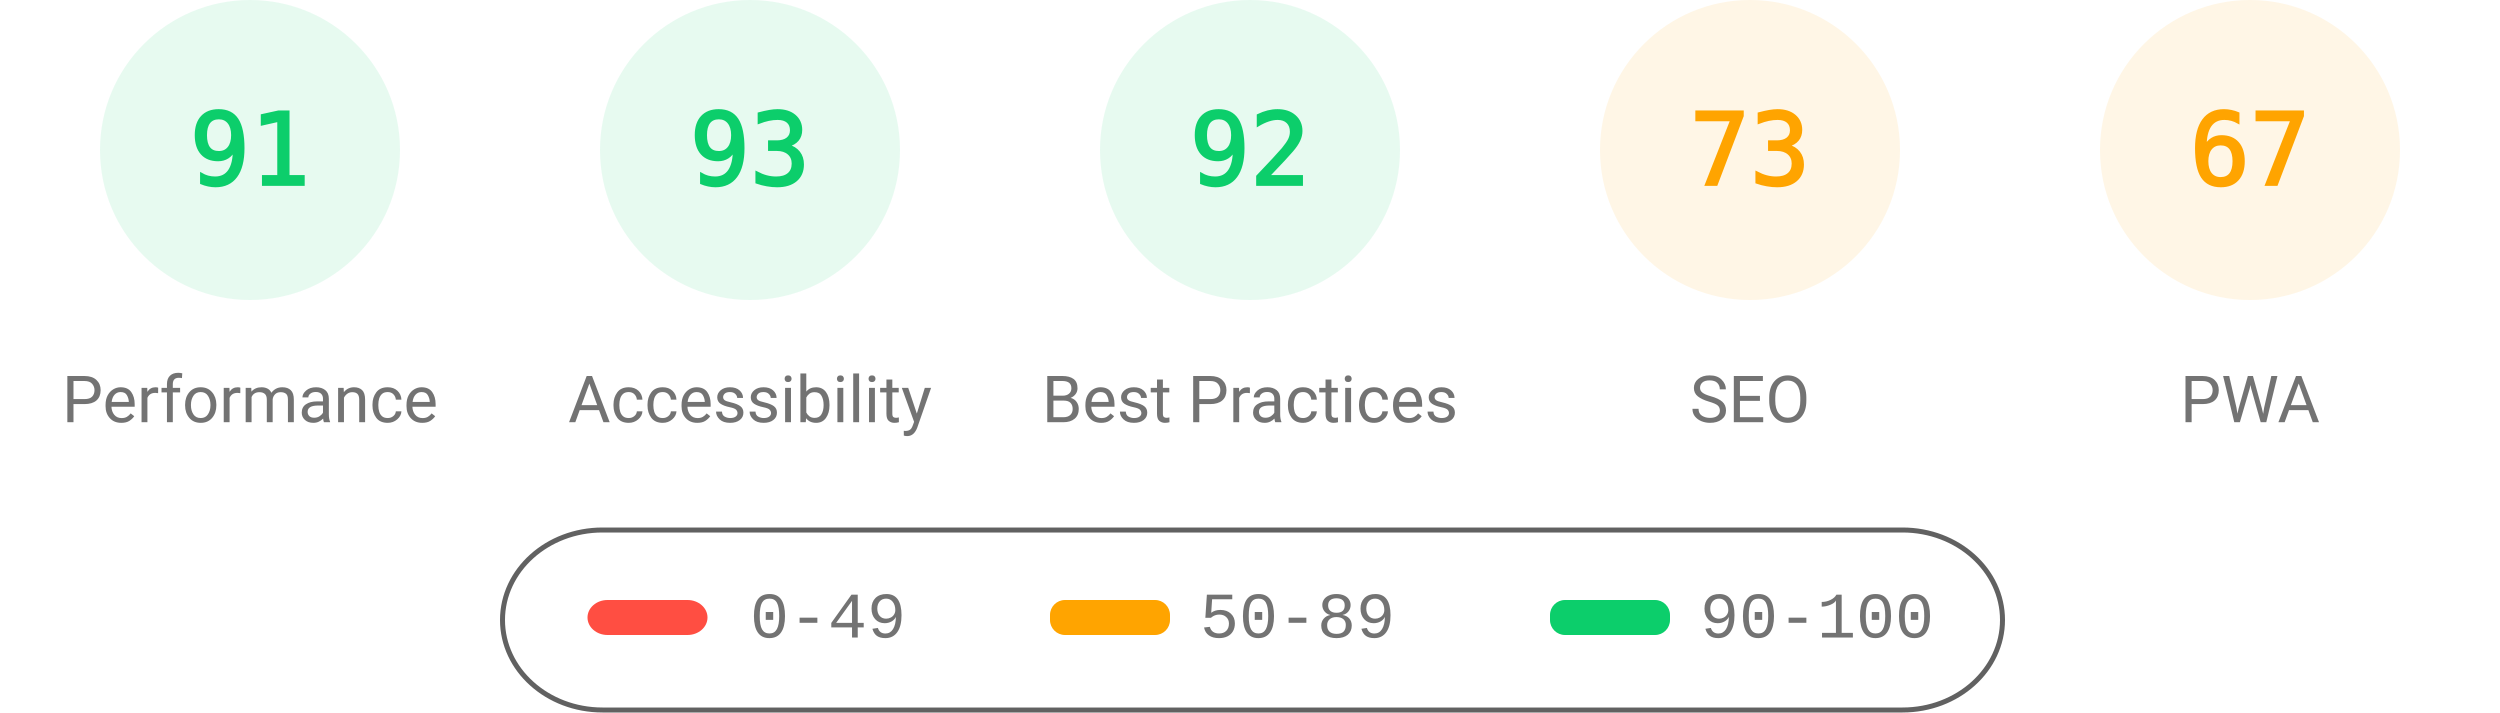
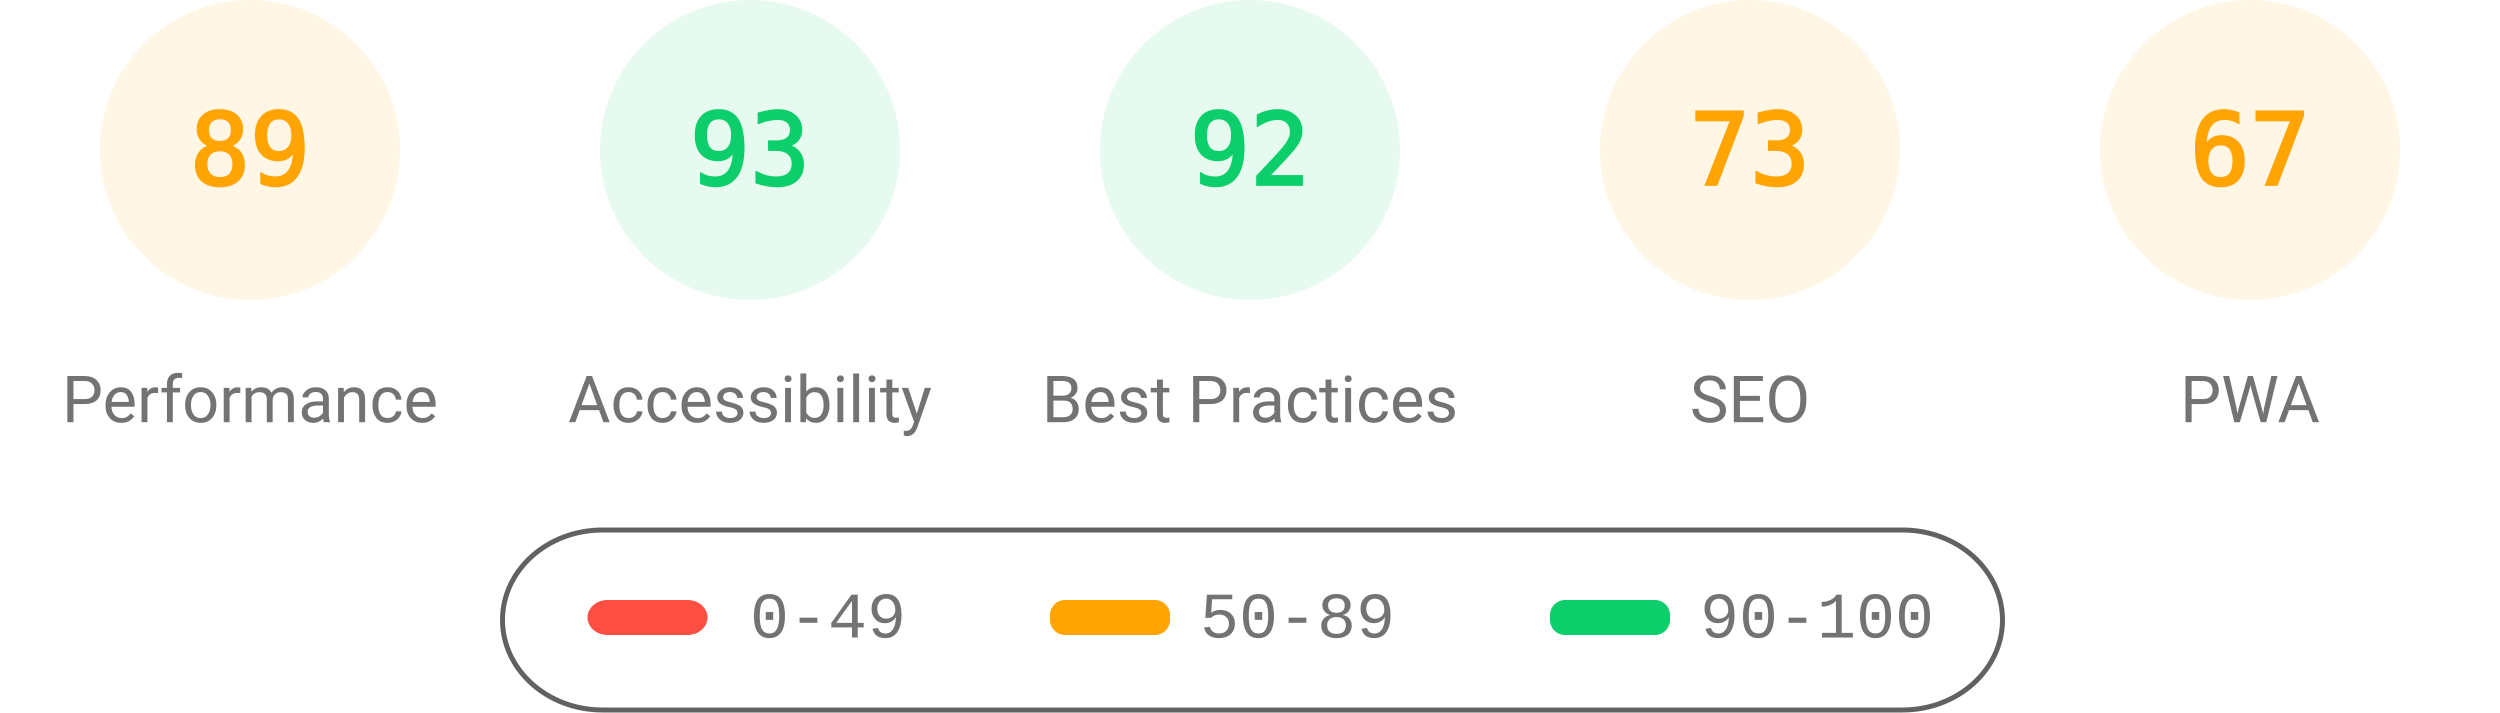
<svg xmlns="http://www.w3.org/2000/svg" fill="none" width="1000" height="285">
  <style>.gauge-base{opacity:.1}.gauge-arc{fill:none;animation-delay:250ms;stroke-linecap:round;transform:rotate(-90deg);transform-origin:100px 60px;animation:load-gauge 1s ease forwards}.guage-text{font-size:40px;font-family:monospace;text-align:center}.guage-red{color:#ff4e42;fill:#ff4e42;stroke:#ff4e42}.guage-orange{color:#ffa400;fill:#ffa400;stroke:#ffa400}.guage-green{color:#0cce6b;fill:#0cce6b;stroke:#0cce6b}.guage-undefined{color:#5c5c5c;fill:#5c5c5c;stroke:#5c5c5c}.guage-title{color:#737373;fill:#737373;stroke:none;font-size:26px;line-height:26px;font-family:Roboto,Halvetica,Arial,sans-serif}@keyframes load-gauge{from{stroke-dasharray:0 352.858}}</style>
-   <svg class="guage-div guage-perf guage-green" viewBox="0 0 200 200" width="200" height="200">
+   <svg class="guage-div guage-perf guage-orange" viewBox="0 0 200 200" width="200" height="200">
    <circle class="gauge-base" r="56" cx="100" cy="60" stroke-width="8" />
-     <circle class="gauge-arc guage-arc-1" r="56" cx="100" cy="60" stroke-width="8" style="stroke-dasharray:320.191,351.858" />
-     <text class="guage-text" x="100" y="60" alignment-baseline="central" dominant-baseline="central" text-anchor="middle">91</text>
+     <circle class="gauge-arc guage-arc-1" r="56" cx="100" cy="60" stroke-width="8" style="stroke-dasharray:313.154,351.858" />
+     <text class="guage-text" x="100" y="60" alignment-baseline="central" dominant-baseline="central" text-anchor="middle">89</text>
    <text class="guage-title" x="100" y="160" alignment-baseline="central" dominant-baseline="central" text-anchor="middle">Performance</text>
  </svg>
  <svg class="guage-div guage-acc guage-green" viewBox="0 0 200 200" width="200" height="200" x="200">
    <circle class="gauge-base" r="56" cx="100" cy="60" stroke-width="8" />
    <circle class="gauge-arc guage-arc-2" r="56" cx="100" cy="60" stroke-width="8" style="stroke-dasharray:327.228,351.858" />
    <text class="guage-text" x="100" y="60" alignment-baseline="central" dominant-baseline="central" text-anchor="middle">93</text>
    <text class="guage-title" x="100" y="160" alignment-baseline="central" dominant-baseline="central" text-anchor="middle">Accessibility</text>
  </svg>
  <svg class="guage-div guage-best guage-green" viewBox="0 0 200 200" width="200" height="200" x="400">
    <circle class="gauge-base" r="56" cx="100" cy="60" stroke-width="8" />
    <circle class="gauge-arc guage-arc-3" r="56" cx="100" cy="60" stroke-width="8" style="stroke-dasharray:323.709,351.858" />
    <text class="guage-text" x="100" y="60" alignment-baseline="central" dominant-baseline="central" text-anchor="middle">92</text>
    <text class="guage-title" x="100" y="160" alignment-baseline="central" dominant-baseline="central" text-anchor="middle">Best Practices</text>
  </svg>
  <svg class="guage-div guage-seo guage-orange" viewBox="0 0 200 200" width="200" height="200" x="600">
    <circle class="gauge-base" r="56" cx="100" cy="60" stroke-width="8" />
    <circle class="gauge-arc guage-arc-4" r="56" cx="100" cy="60" stroke-width="8" style="stroke-dasharray:256.856,351.858" />
    <text class="guage-text" x="100" y="60" alignment-baseline="central" dominant-baseline="central" text-anchor="middle">73</text>
    <text class="guage-title" x="100" y="160" alignment-baseline="central" dominant-baseline="central" text-anchor="middle">SEO</text>
  </svg>
  <svg class="guage-div guage-pwa guage-orange" viewBox="0 0 200 200" width="200" height="200" x="800">
    <circle class="gauge-base" r="56" cx="100" cy="60" stroke-width="8" />
    <circle class="gauge-arc guage-arc-4" r="56" cx="100" cy="60" stroke-width="8" style="stroke-dasharray:235.745,351.858" />
    <text class="guage-text" x="100" y="60" alignment-baseline="central" dominant-baseline="central" text-anchor="middle">67</text>
    <text class="guage-title" x="100" y="160" alignment-baseline="central" dominant-baseline="central" text-anchor="middle">PWA</text>
  </svg>
  <svg width="604" height="76" x="200" y="210">
    <path fill="none" id="canvas_background" d="M-1-1h604v80H-1z" />
    <rect fill-opacity="0" stroke="#616161" stroke-width="2" rx="40" id="svg_2" height="72" width="600" y="2" x="1" fill="#000" />
    <rect stroke="#000" rx="8" id="svg_3" height="14" width="48" y="30" x="35" stroke-opacity="null" stroke-width="0" fill="#ff4e42" />
    <rect stroke="#000" rx="6" id="svg_4" height="14" width="48" y="30" x="220" stroke-opacity="null" stroke-width="0" fill="#ffa400" />
    <rect stroke="#000" rx="6" id="svg_5" height="14" width="48" y="30" x="420" stroke-opacity="null" stroke-width="0" fill="#0cce6b" />
    <text xml:space="preserve" text-anchor="start" font-family="'Courier New', Courier, monospace" font-size="26" id="svg_6" y="45" x="100" stroke-opacity="null" stroke-width="0" stroke="#000" fill="#737373">0-49</text>
    <text xml:space="preserve" text-anchor="start" font-family="'Courier New', Courier, monospace" font-size="26" id="svg_7" y="45" x="280" stroke-opacity="null" stroke-width="0" stroke="#000" fill="#737373">50-89</text>
    <text xml:space="preserve" text-anchor="start" font-family="'Courier New', Courier, monospace" font-size="26" id="svg_8" y="45" x="480" stroke-opacity="null" stroke-width="0" stroke="#000" fill="#737373">90-100</text>
  </svg>
</svg>
